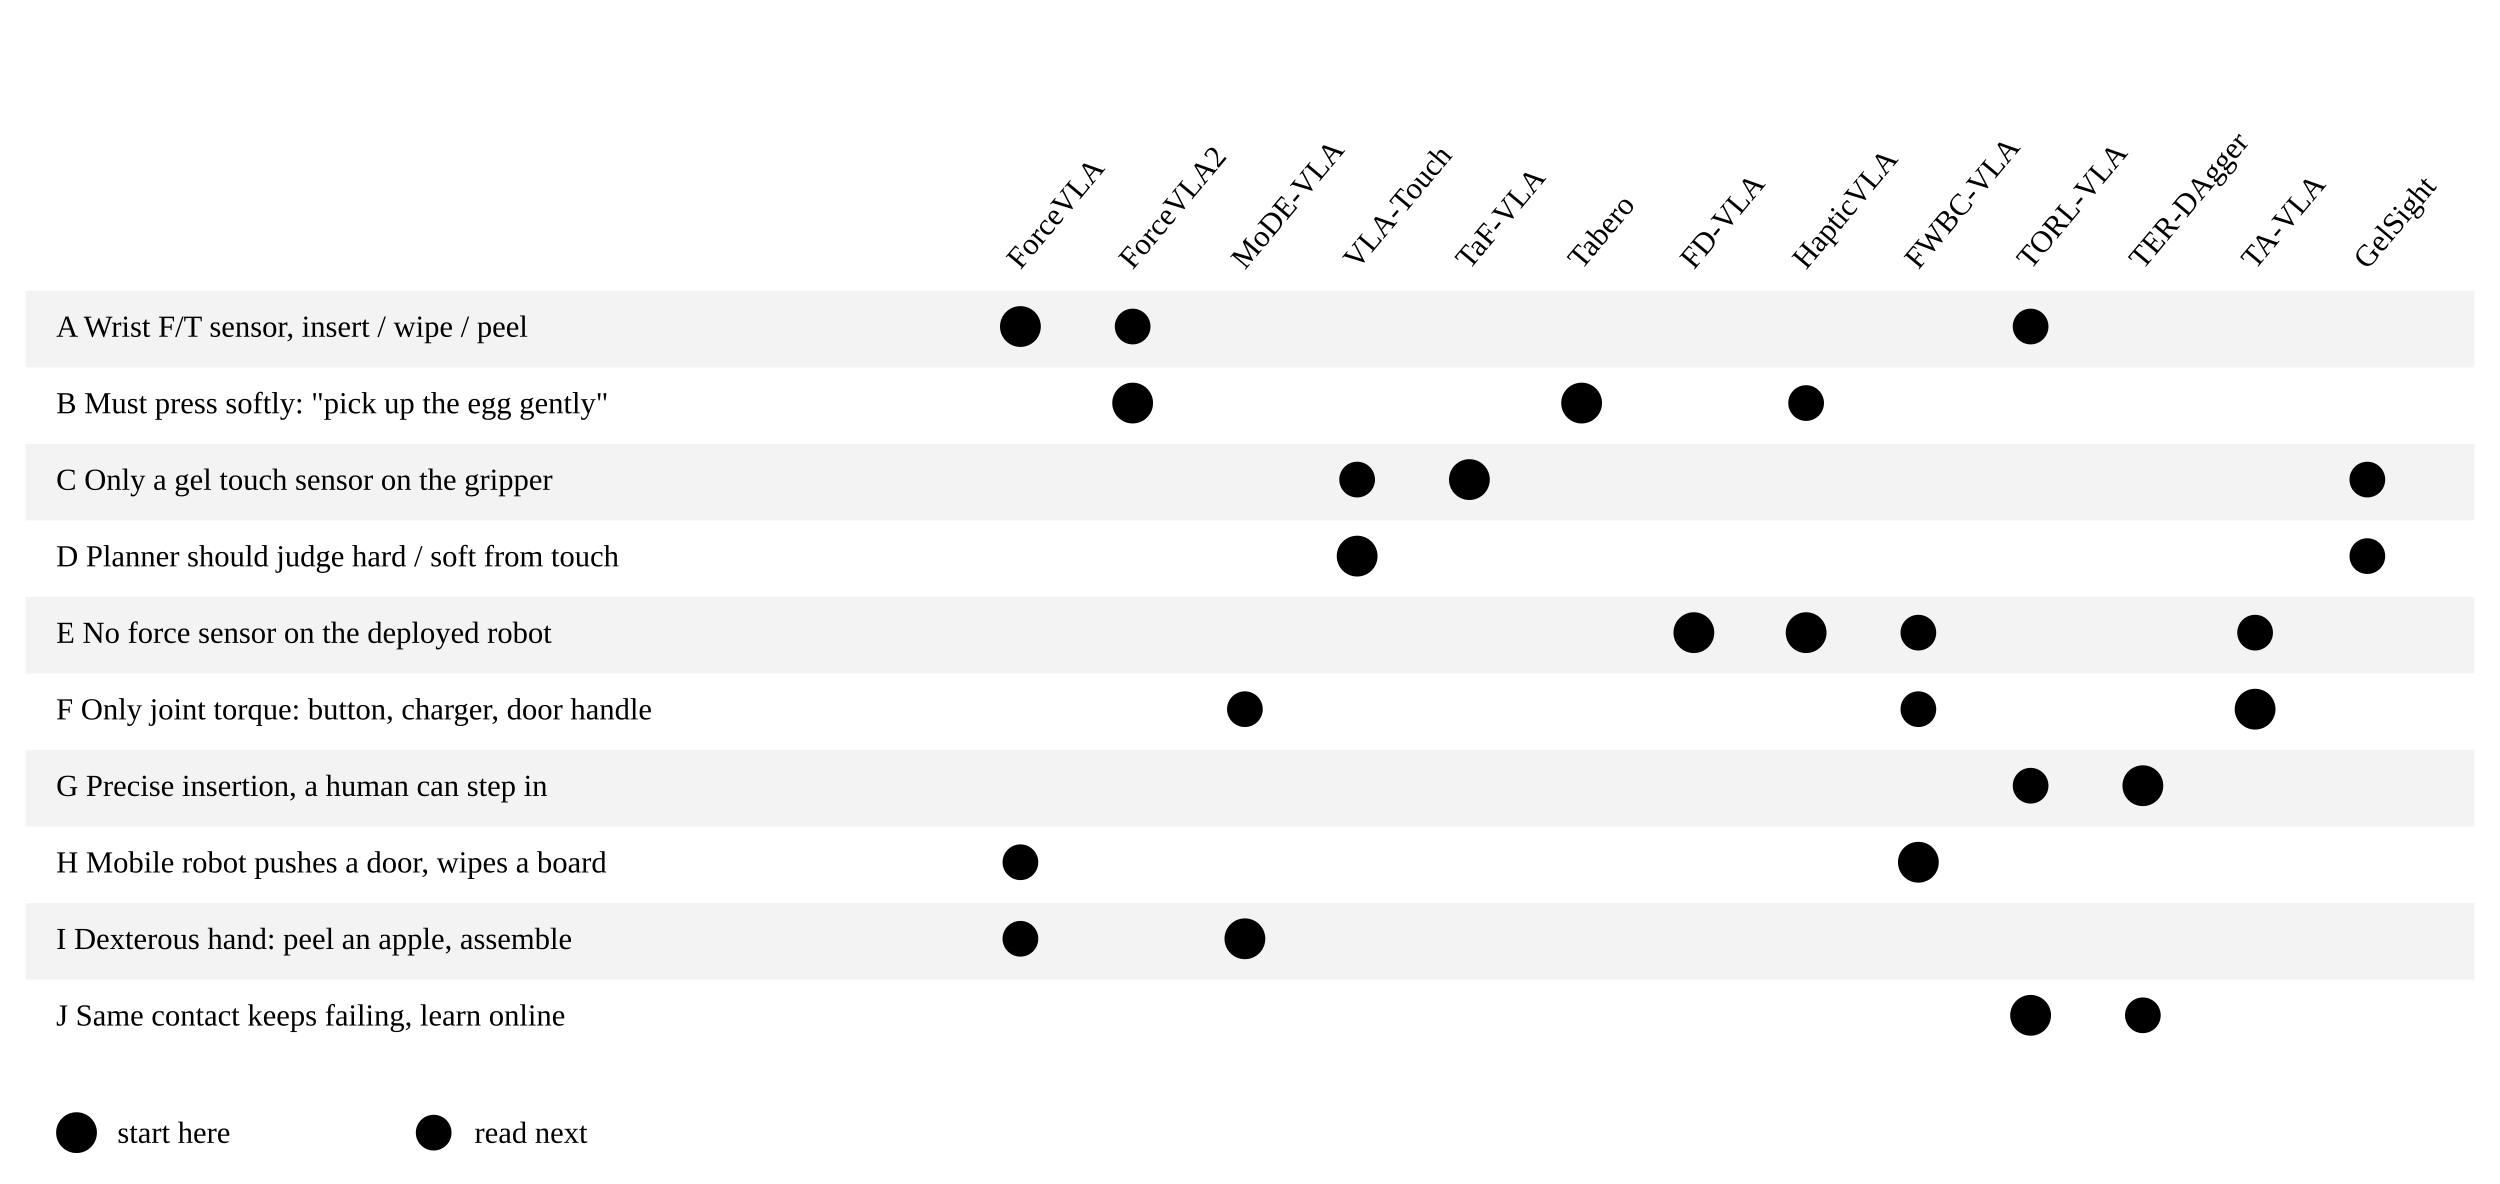
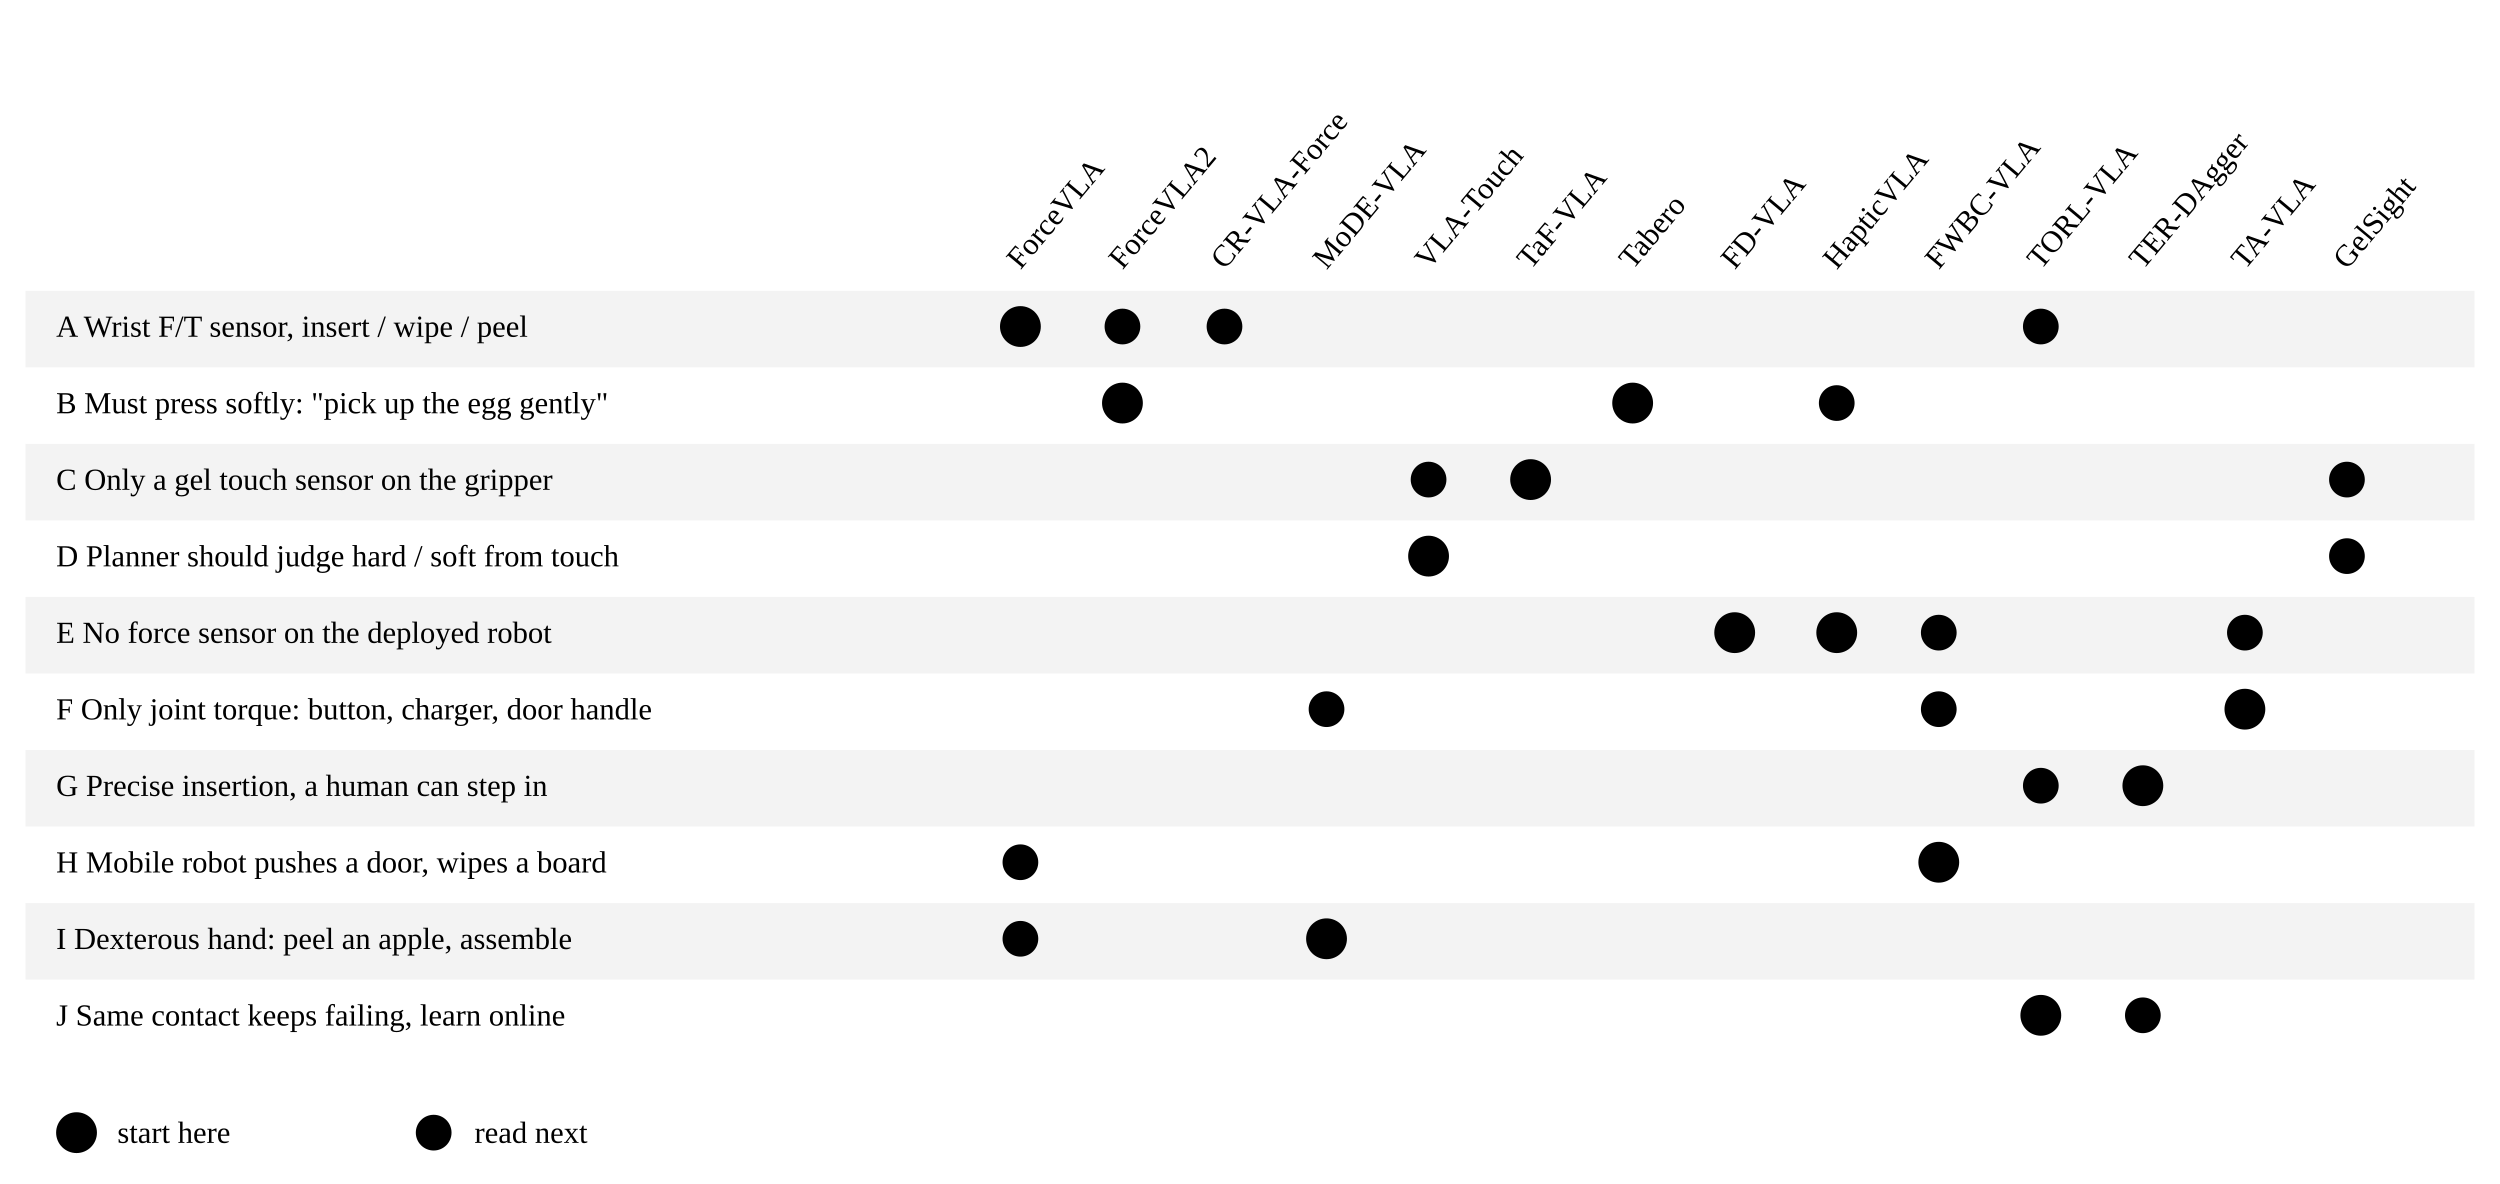
<svg xmlns="http://www.w3.org/2000/svg" viewBox="0 0 980 464">
  <text class="dg-t" x="400" y="106" transform="rotate(-50 400 106)">ForceVLA</text>
  <path class="dg-grp" d="M400 112 V420" />
-   <text class="dg-t" x="444" y="106" transform="rotate(-50 444 106)">ForceVLA2</text>
-   <path class="dg-grp" d="M444 112 V420" />
-   <text class="dg-t" x="488" y="106" transform="rotate(-50 488 106)">MoDE-VLA</text>
-   <path class="dg-grp" d="M488 112 V420" />
-   <text class="dg-t" x="532" y="106" transform="rotate(-50 532 106)">VLA-Touch</text>
-   <path class="dg-grp" d="M532 112 V420" />
-   <text class="dg-t" x="576" y="106" transform="rotate(-50 576 106)">TaF-VLA</text>
-   <path class="dg-grp" d="M576 112 V420" />
-   <text class="dg-t" x="620" y="106" transform="rotate(-50 620 106)">Tabero</text>
-   <path class="dg-grp" d="M620 112 V420" />
-   <text class="dg-t" x="664" y="106" transform="rotate(-50 664 106)">FD-VLA</text>
-   <path class="dg-grp" d="M664 112 V420" />
-   <text class="dg-t" x="708" y="106" transform="rotate(-50 708 106)">HapticVLA</text>
-   <path class="dg-grp" d="M708 112 V420" />
-   <text class="dg-t" x="752" y="106" transform="rotate(-50 752 106)">FWBC-VLA</text>
-   <path class="dg-grp" d="M752 112 V420" />
-   <text class="dg-t" x="796" y="106" transform="rotate(-50 796 106)">TORL-VLA</text>
-   <path class="dg-grp" d="M796 112 V420" />
+   <text class="dg-t" x="440" y="106" transform="rotate(-50 440 106)">ForceVLA2</text>
+   <path class="dg-grp" d="M440 112 V420" />
+   <text class="dg-t" x="480" y="106" transform="rotate(-50 480 106)">CR-VLA-Force</text>
+   <path class="dg-grp" d="M480 112 V420" />
+   <text class="dg-t" x="520" y="106" transform="rotate(-50 520 106)">MoDE-VLA</text>
+   <path class="dg-grp" d="M520 112 V420" />
+   <text class="dg-t" x="560" y="106" transform="rotate(-50 560 106)">VLA-Touch</text>
+   <path class="dg-grp" d="M560 112 V420" />
+   <text class="dg-t" x="600" y="106" transform="rotate(-50 600 106)">TaF-VLA</text>
+   <path class="dg-grp" d="M600 112 V420" />
+   <text class="dg-t" x="640" y="106" transform="rotate(-50 640 106)">Tabero</text>
+   <path class="dg-grp" d="M640 112 V420" />
+   <text class="dg-t" x="680" y="106" transform="rotate(-50 680 106)">FD-VLA</text>
+   <path class="dg-grp" d="M680 112 V420" />
+   <text class="dg-t" x="720" y="106" transform="rotate(-50 720 106)">HapticVLA</text>
+   <path class="dg-grp" d="M720 112 V420" />
+   <text class="dg-t" x="760" y="106" transform="rotate(-50 760 106)">FWBC-VLA</text>
+   <path class="dg-grp" d="M760 112 V420" />
+   <text class="dg-t" x="800" y="106" transform="rotate(-50 800 106)">TORL-VLA</text>
+   <path class="dg-grp" d="M800 112 V420" />
  <text class="dg-t" x="840" y="106" transform="rotate(-50 840 106)">TER-DAgger</text>
  <path class="dg-grp" d="M840 112 V420" />
-   <text class="dg-t" x="884" y="106" transform="rotate(-50 884 106)">TA-VLA</text>
-   <path class="dg-grp" d="M884 112 V420" />
-   <text class="dg-t" x="928" y="106" transform="rotate(-50 928 106)">GelSight</text>
-   <path class="dg-grp" d="M928 112 V420" />
+   <text class="dg-t" x="880" y="106" transform="rotate(-50 880 106)">TA-VLA</text>
+   <path class="dg-grp" d="M880 112 V420" />
+   <text class="dg-t" x="920" y="106" transform="rotate(-50 920 106)">GelSight</text>
+   <path class="dg-grp" d="M920 112 V420" />
  <rect x="10" y="114" width="960" height="30" fill="currentColor" fill-opacity=".05" />
  <text class="dg-t" x="22" y="132">A  Wrist F/T sensor, insert / wipe / peel</text>
  <circle cx="400" cy="128" r="8" class="dg-key" />
-   <circle cx="444" cy="128" r="7" class="dg-box" />
-   <circle cx="796" cy="128" r="7" class="dg-box" />
+   <circle cx="440" cy="128" r="7" class="dg-box" />
+   <circle cx="480" cy="128" r="7" class="dg-box" />
+   <circle cx="800" cy="128" r="7" class="dg-box" />
  <text class="dg-t" x="22" y="162">B  Must press softly: "pick up the egg gently"</text>
-   <circle cx="620" cy="158" r="8" class="dg-key" />
-   <circle cx="444" cy="158" r="8" class="dg-key" />
-   <circle cx="708" cy="158" r="7" class="dg-box" />
+   <circle cx="640" cy="158" r="8" class="dg-key" />
+   <circle cx="440" cy="158" r="8" class="dg-key" />
+   <circle cx="720" cy="158" r="7" class="dg-box" />
  <rect x="10" y="174" width="960" height="30" fill="currentColor" fill-opacity=".05" />
  <text class="dg-t" x="22" y="192">C  Only a gel touch sensor on the gripper</text>
-   <circle cx="576" cy="188" r="8" class="dg-key" />
-   <circle cx="532" cy="188" r="7" class="dg-box" />
-   <circle cx="928" cy="188" r="7" class="dg-box" />
+   <circle cx="600" cy="188" r="8" class="dg-key" />
+   <circle cx="560" cy="188" r="7" class="dg-box" />
+   <circle cx="920" cy="188" r="7" class="dg-box" />
  <text class="dg-t" x="22" y="222">D  Planner should judge hard / soft from touch</text>
-   <circle cx="532" cy="218" r="8" class="dg-key" />
-   <circle cx="928" cy="218" r="7" class="dg-box" />
+   <circle cx="560" cy="218" r="8" class="dg-key" />
+   <circle cx="920" cy="218" r="7" class="dg-box" />
  <rect x="10" y="234" width="960" height="30" fill="currentColor" fill-opacity=".05" />
  <text class="dg-t" x="22" y="252">E  No force sensor on the deployed robot</text>
-   <circle cx="664" cy="248" r="8" class="dg-key" />
-   <circle cx="708" cy="248" r="8" class="dg-key" />
-   <circle cx="884" cy="248" r="7" class="dg-box" />
-   <circle cx="752" cy="248" r="7" class="dg-box" />
+   <circle cx="680" cy="248" r="8" class="dg-key" />
+   <circle cx="720" cy="248" r="8" class="dg-key" />
+   <circle cx="880" cy="248" r="7" class="dg-box" />
+   <circle cx="760" cy="248" r="7" class="dg-box" />
  <text class="dg-t" x="22" y="282">F  Only joint torque: button, charger, door handle</text>
-   <circle cx="884" cy="278" r="8" class="dg-key" />
-   <circle cx="752" cy="278" r="7" class="dg-box" />
-   <circle cx="488" cy="278" r="7" class="dg-box" />
+   <circle cx="880" cy="278" r="8" class="dg-key" />
+   <circle cx="760" cy="278" r="7" class="dg-box" />
+   <circle cx="520" cy="278" r="7" class="dg-box" />
  <rect x="10" y="294" width="960" height="30" fill="currentColor" fill-opacity=".05" />
  <text class="dg-t" x="22" y="312">G  Precise insertion, a human can step in</text>
  <circle cx="840" cy="308" r="8" class="dg-key" />
-   <circle cx="796" cy="308" r="7" class="dg-box" />
+   <circle cx="800" cy="308" r="7" class="dg-box" />
  <text class="dg-t" x="22" y="342">H  Mobile robot pushes a door, wipes a board</text>
-   <circle cx="752" cy="338" r="8" class="dg-key" />
+   <circle cx="760" cy="338" r="8" class="dg-key" />
  <circle cx="400" cy="338" r="7" class="dg-box" />
  <rect x="10" y="354" width="960" height="30" fill="currentColor" fill-opacity=".05" />
  <text class="dg-t" x="22" y="372">I  Dexterous hand: peel an apple, assemble</text>
-   <circle cx="488" cy="368" r="8" class="dg-key" />
+   <circle cx="520" cy="368" r="8" class="dg-key" />
  <circle cx="400" cy="368" r="7" class="dg-box" />
  <text class="dg-t" x="22" y="402">J  Same contact keeps failing, learn online</text>
-   <circle cx="796" cy="398" r="8" class="dg-key" />
+   <circle cx="800" cy="398" r="8" class="dg-key" />
  <circle cx="840" cy="398" r="7" class="dg-box" />
  <circle cx="30" cy="444" r="8" class="dg-key" />
  <text class="dg-s" x="46" y="448">start here</text>
  <circle cx="170" cy="444" r="7" class="dg-box" />
  <text class="dg-s" x="186" y="448">read next</text>
</svg>
